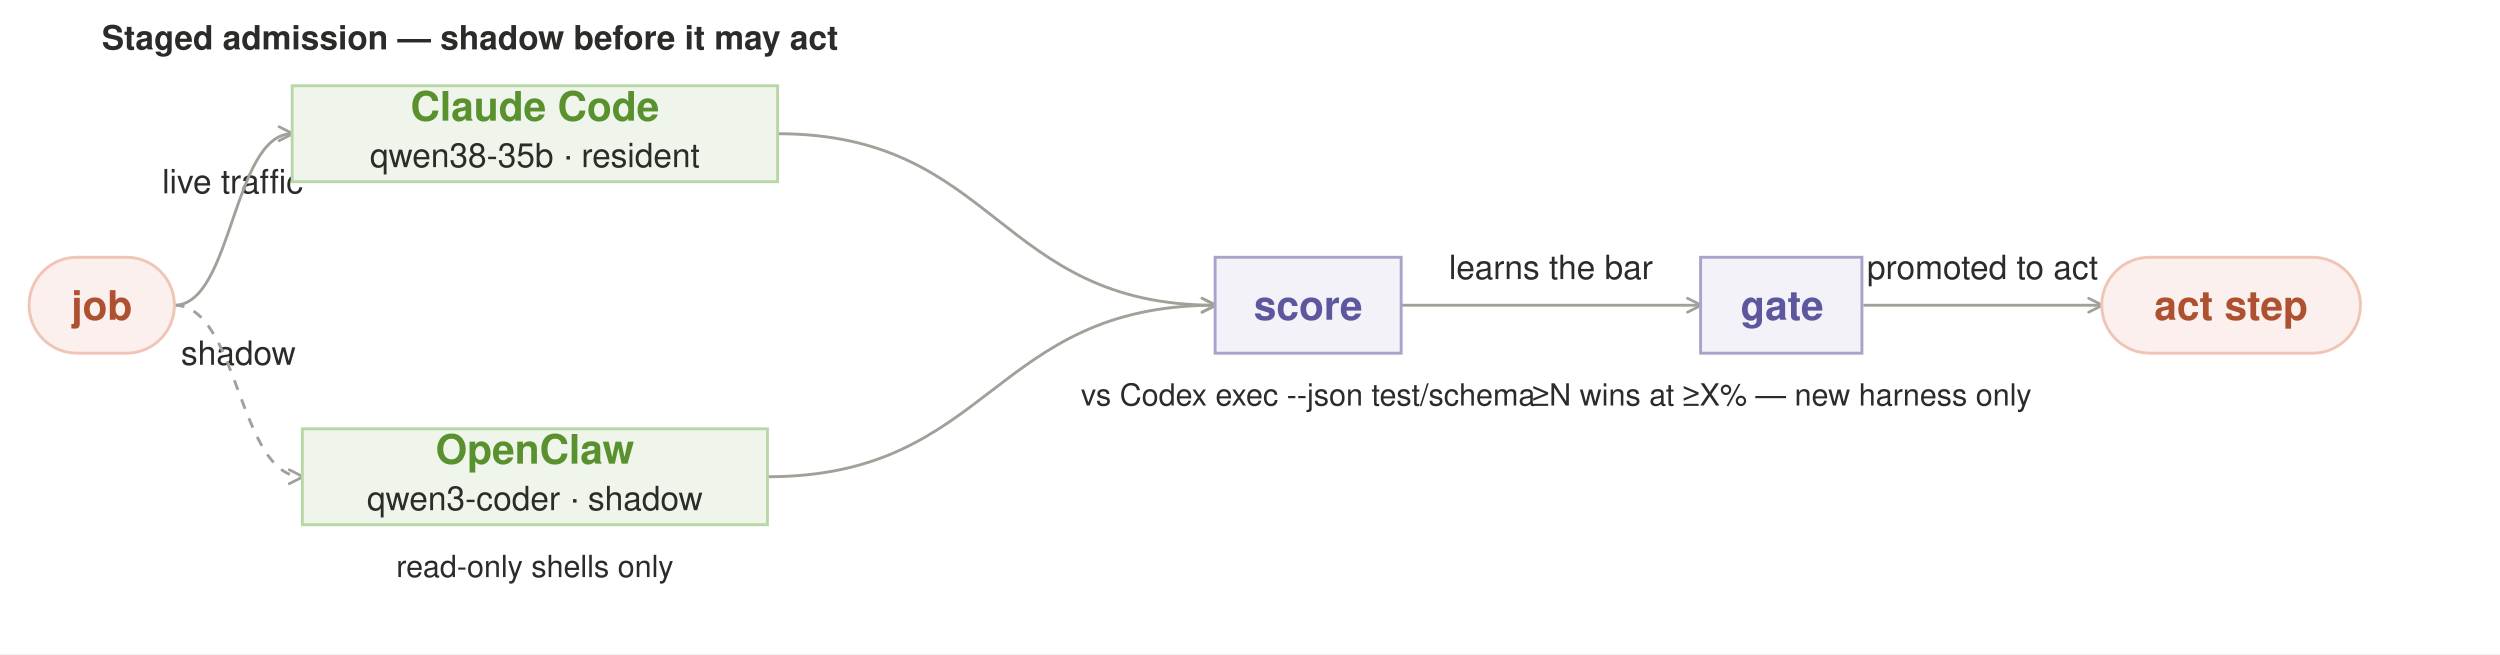
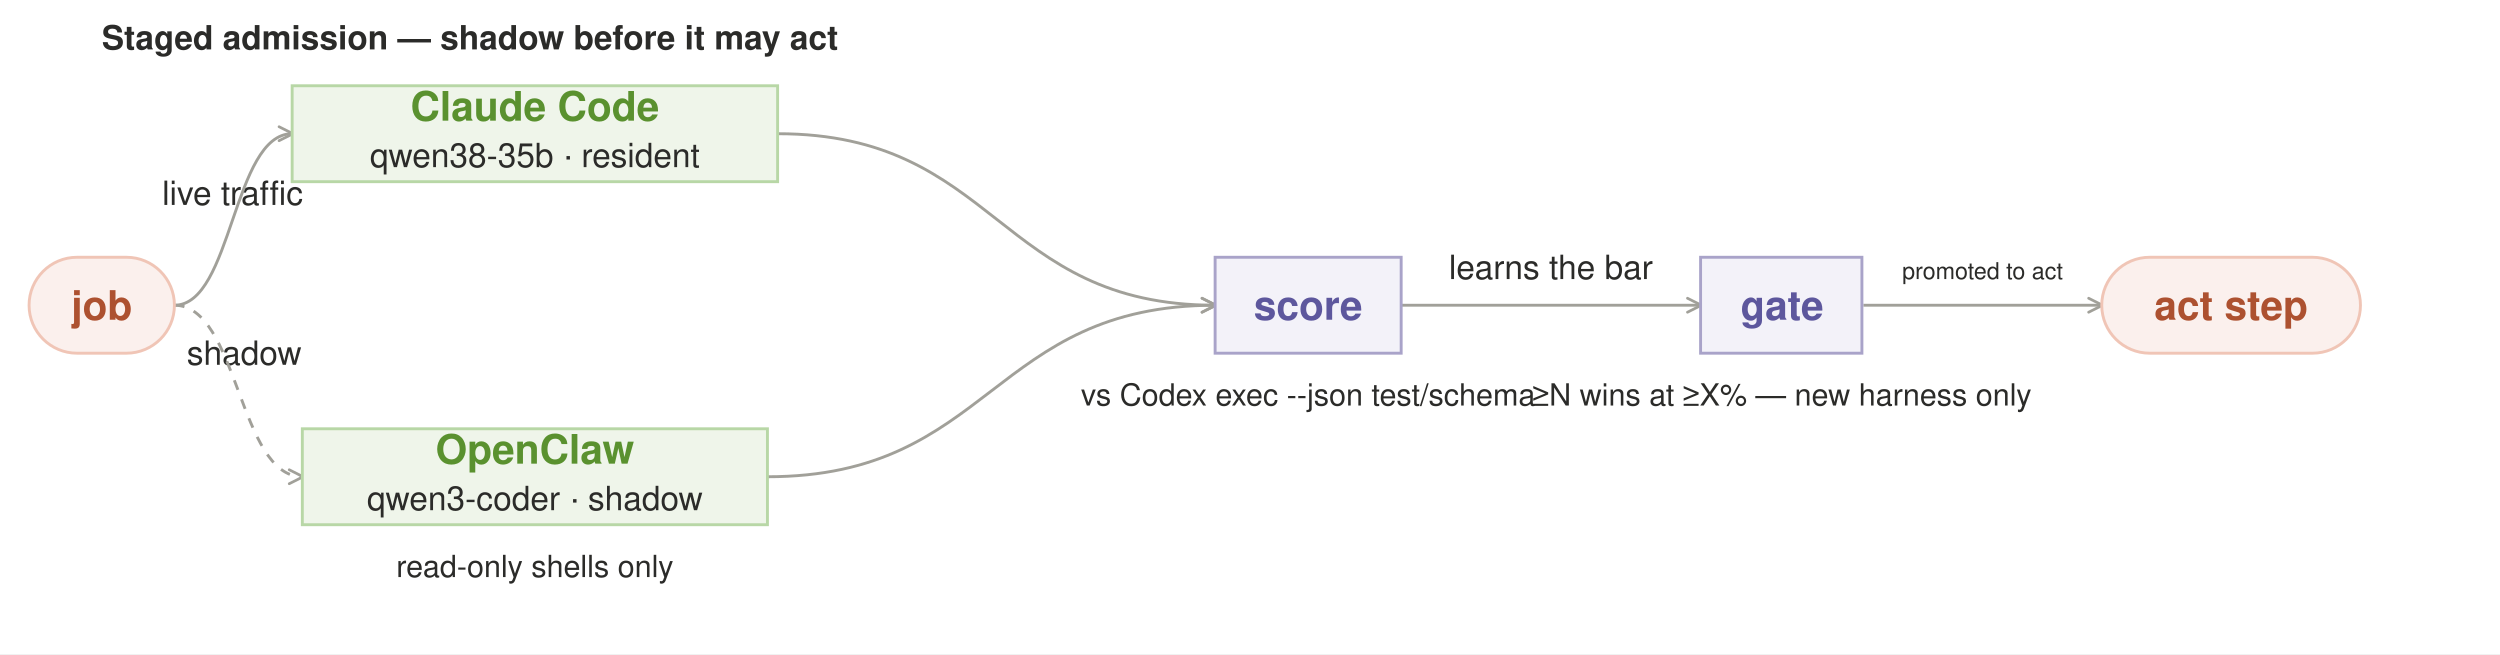
<svg xmlns="http://www.w3.org/2000/svg" viewBox="0 0 1720 450" font-family="Avenir Next, Nunito, Segoe UI, Helvetica, Arial, sans-serif">
  <defs>
    <marker id="ha" markerWidth="13.3" markerHeight="13.3" refX="11" refY="7.0" orient="auto" markerUnits="userSpaceOnUse">
      <path d="M2 2.2 L11.5 7.0 L2 11.8" fill="none" stroke="#a1a099" stroke-width="1.9" stroke-linecap="round" stroke-linejoin="round" />
    </marker>
    <marker id="Ha" markerWidth="18.1" markerHeight="18.1" refX="15" refY="9.5" orient="auto" markerUnits="userSpaceOnUse">
      <path d="M2 3.0 L15.6 9.5 L2 16.0" fill="none" stroke="#a1a099" stroke-width="3.0" stroke-linecap="round" stroke-linejoin="round" />
    </marker>
    <marker id="hg" markerWidth="13.3" markerHeight="13.3" refX="11" refY="7.0" orient="auto" markerUnits="userSpaceOnUse">
      <path d="M2 2.2 L11.5 7.0 L2 11.8" fill="none" stroke="#5a912f" stroke-width="1.9" stroke-linecap="round" stroke-linejoin="round" />
    </marker>
    <marker id="Hg" markerWidth="18.1" markerHeight="18.1" refX="15" refY="9.5" orient="auto" markerUnits="userSpaceOnUse">
      <path d="M2 3.0 L15.6 9.5 L2 16.0" fill="none" stroke="#5a912f" stroke-width="3.0" stroke-linecap="round" stroke-linejoin="round" />
    </marker>
    <marker id="hp" markerWidth="13.3" markerHeight="13.3" refX="11" refY="7.0" orient="auto" markerUnits="userSpaceOnUse">
      <path d="M2 2.2 L11.5 7.0 L2 11.8" fill="none" stroke="#5d579d" stroke-width="1.9" stroke-linecap="round" stroke-linejoin="round" />
    </marker>
    <marker id="Hp" markerWidth="18.1" markerHeight="18.1" refX="15" refY="9.5" orient="auto" markerUnits="userSpaceOnUse">
      <path d="M2 3.0 L15.6 9.5 L2 16.0" fill="none" stroke="#5d579d" stroke-width="3.0" stroke-linecap="round" stroke-linejoin="round" />
    </marker>
    <marker id="hc" markerWidth="13.3" markerHeight="13.3" refX="11" refY="7.0" orient="auto" markerUnits="userSpaceOnUse">
      <path d="M2 2.2 L11.5 7.0 L2 11.8" fill="none" stroke="#ad5130" stroke-width="1.9" stroke-linecap="round" stroke-linejoin="round" />
    </marker>
    <marker id="Hc" markerWidth="18.1" markerHeight="18.1" refX="15" refY="9.5" orient="auto" markerUnits="userSpaceOnUse">
      <path d="M2 3.0 L15.6 9.5 L2 16.0" fill="none" stroke="#ad5130" stroke-width="3.0" stroke-linecap="round" stroke-linejoin="round" />
    </marker>
    <marker id="hk" markerWidth="13.3" markerHeight="13.3" refX="11" refY="7.0" orient="auto" markerUnits="userSpaceOnUse">
      <path d="M2 2.2 L11.5 7.0 L2 11.8" fill="none" stroke="#2b2b29" stroke-width="1.9" stroke-linecap="round" stroke-linejoin="round" />
    </marker>
    <marker id="Hk" markerWidth="18.1" markerHeight="18.1" refX="15" refY="9.5" orient="auto" markerUnits="userSpaceOnUse">
      <path d="M2 3.0 L15.6 9.5 L2 16.0" fill="none" stroke="#2b2b29" stroke-width="3.0" stroke-linecap="round" stroke-linejoin="round" />
    </marker>
  </defs>
  <rect width="1720" height="450" fill="#fff" />
  <text x="70" y="34" text-anchor="start" fill="#2b2b29" font-size="23" font-weight="700">Staged admission — shadow before it may act</text>
-   <text x="160" y="133" text-anchor="middle" fill="#2b2b29" font-size="23">live traffic</text>
-   <text x="164" y="251" text-anchor="middle" fill="#2b2b29" font-size="23">shadow</text>
+   <text x="160" y="141" text-anchor="middle" fill="#2b2b29" font-size="23">live traffic</text>
+   <text x="168" y="251" text-anchor="middle" fill="#2b2b29" font-size="23">shadow</text>
  <text x="1067" y="192" text-anchor="middle" fill="#2b2b29" font-size="23">learns the bar</text>
-   <text x="1364" y="192" text-anchor="middle" fill="#2b2b29" font-size="23">promoted to act</text>
+   <text x="1364" y="192" text-anchor="middle" fill="#2b2b29" font-size="16">promoted to act</text>
  <path d="M 120 210 C 160 210, 160 92, 201 92" fill="none" stroke="#a1a099" stroke-width="2" marker-end="url(#ha)" />
  <path d="M 120 210 C 164 210, 164 328, 208 328" fill="none" stroke="#a1a099" stroke-width="2" stroke-dasharray="7 7" marker-end="url(#ha)" />
  <path d="M 535 92 C 686 92, 686 210, 836 210" fill="none" stroke="#a1a099" stroke-width="2" marker-end="url(#ha)" />
  <path d="M 528 328 C 682 328, 682 210, 836 210" fill="none" stroke="#a1a099" stroke-width="2" marker-end="url(#ha)" />
  <path d="M 964 210 C 1067 210, 1067 210, 1170 210" fill="none" stroke="#a1a099" stroke-width="2" marker-end="url(#ha)" />
  <path d="M 1282 210 C 1364 210, 1364 210, 1446 210" fill="none" stroke="#a1a099" stroke-width="2" marker-end="url(#ha)" />
  <rect x="20" y="177" width="100" height="66" rx="33" fill="#fbf0ed" stroke="#f0c5b6" stroke-width="2" />
  <text x="70" y="220" text-anchor="middle" fill="#ad5130" font-size="28" font-weight="600">job</text>
  <rect x="201" y="59" width="334" height="66" rx="0" fill="#eff5ea" stroke="#b8d7a6" stroke-width="2" />
  <text x="368" y="83" text-anchor="middle" fill="#5a912f" font-size="28" font-weight="600">Claude Code</text>
  <text x="368" y="115" text-anchor="middle" fill="#2b2b29" font-size="23">qwen38-35b · resident</text>
  <rect x="208" y="295" width="320" height="66" rx="0" fill="#eff5ea" stroke="#b8d7a6" stroke-width="2" />
  <text x="368" y="319" text-anchor="middle" fill="#5a912f" font-size="28" font-weight="600">OpenClaw</text>
  <text x="368" y="351" text-anchor="middle" fill="#2b2b29" font-size="23">qwen3-coder · shadow</text>
  <text x="368" y="397" text-anchor="middle" fill="#2b2b29" font-size="21">read-only shells only</text>
  <rect x="836" y="177" width="128" height="66" rx="0" fill="#f3f2f9" stroke="#a9a3c9" stroke-width="2" />
  <text x="900" y="220" text-anchor="middle" fill="#5d579d" font-size="28" font-weight="600">score</text>
  <text x="900" y="279" text-anchor="middle" fill="#2b2b29" font-size="21">vs Codex exec --json test/schema</text>
  <rect x="1170" y="177" width="111" height="66" rx="0" fill="#f3f2f9" stroke="#a9a3c9" stroke-width="2" />
  <text x="1226" y="220" text-anchor="middle" fill="#5d579d" font-size="28" font-weight="600">gate</text>
  <text x="1226" y="279" text-anchor="middle" fill="#2b2b29" font-size="21">≥N wins at ≥X% — new harness only</text>
  <rect x="1446" y="177" width="178" height="66" rx="33" fill="#fbf0ed" stroke="#f0c5b6" stroke-width="2" />
  <text x="1535" y="220" text-anchor="middle" fill="#ad5130" font-size="28" font-weight="600">act step</text>
</svg>
